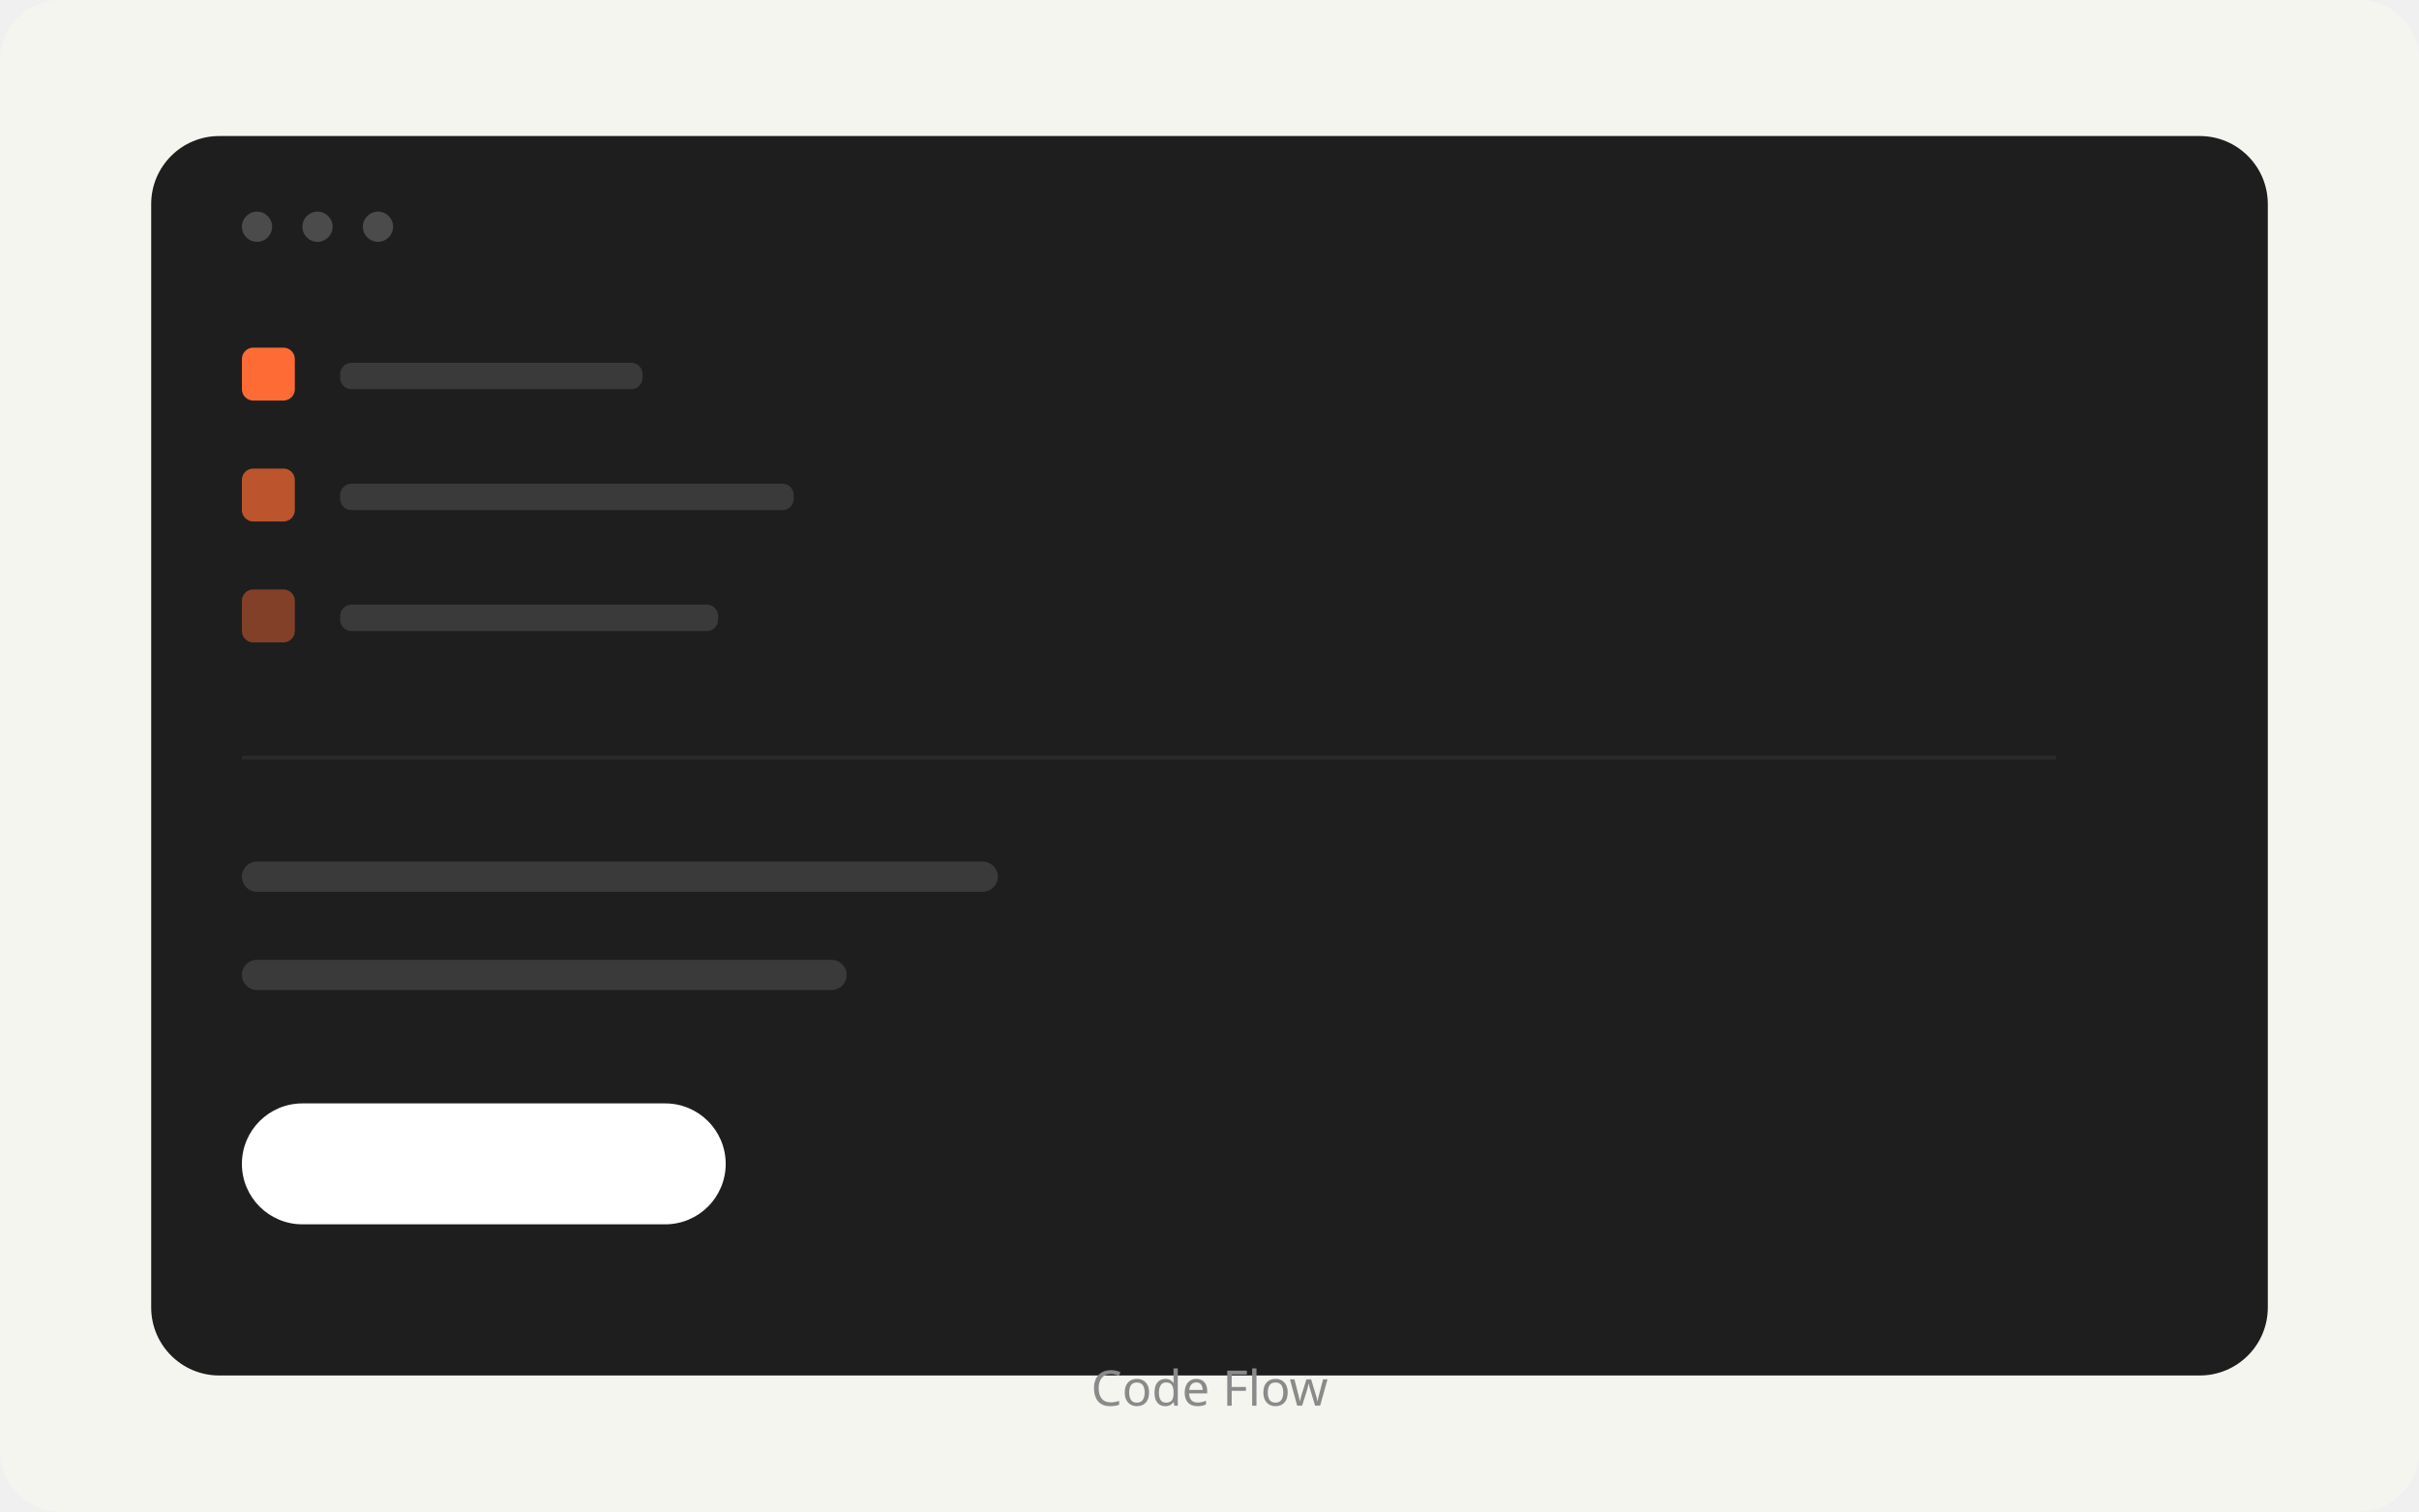
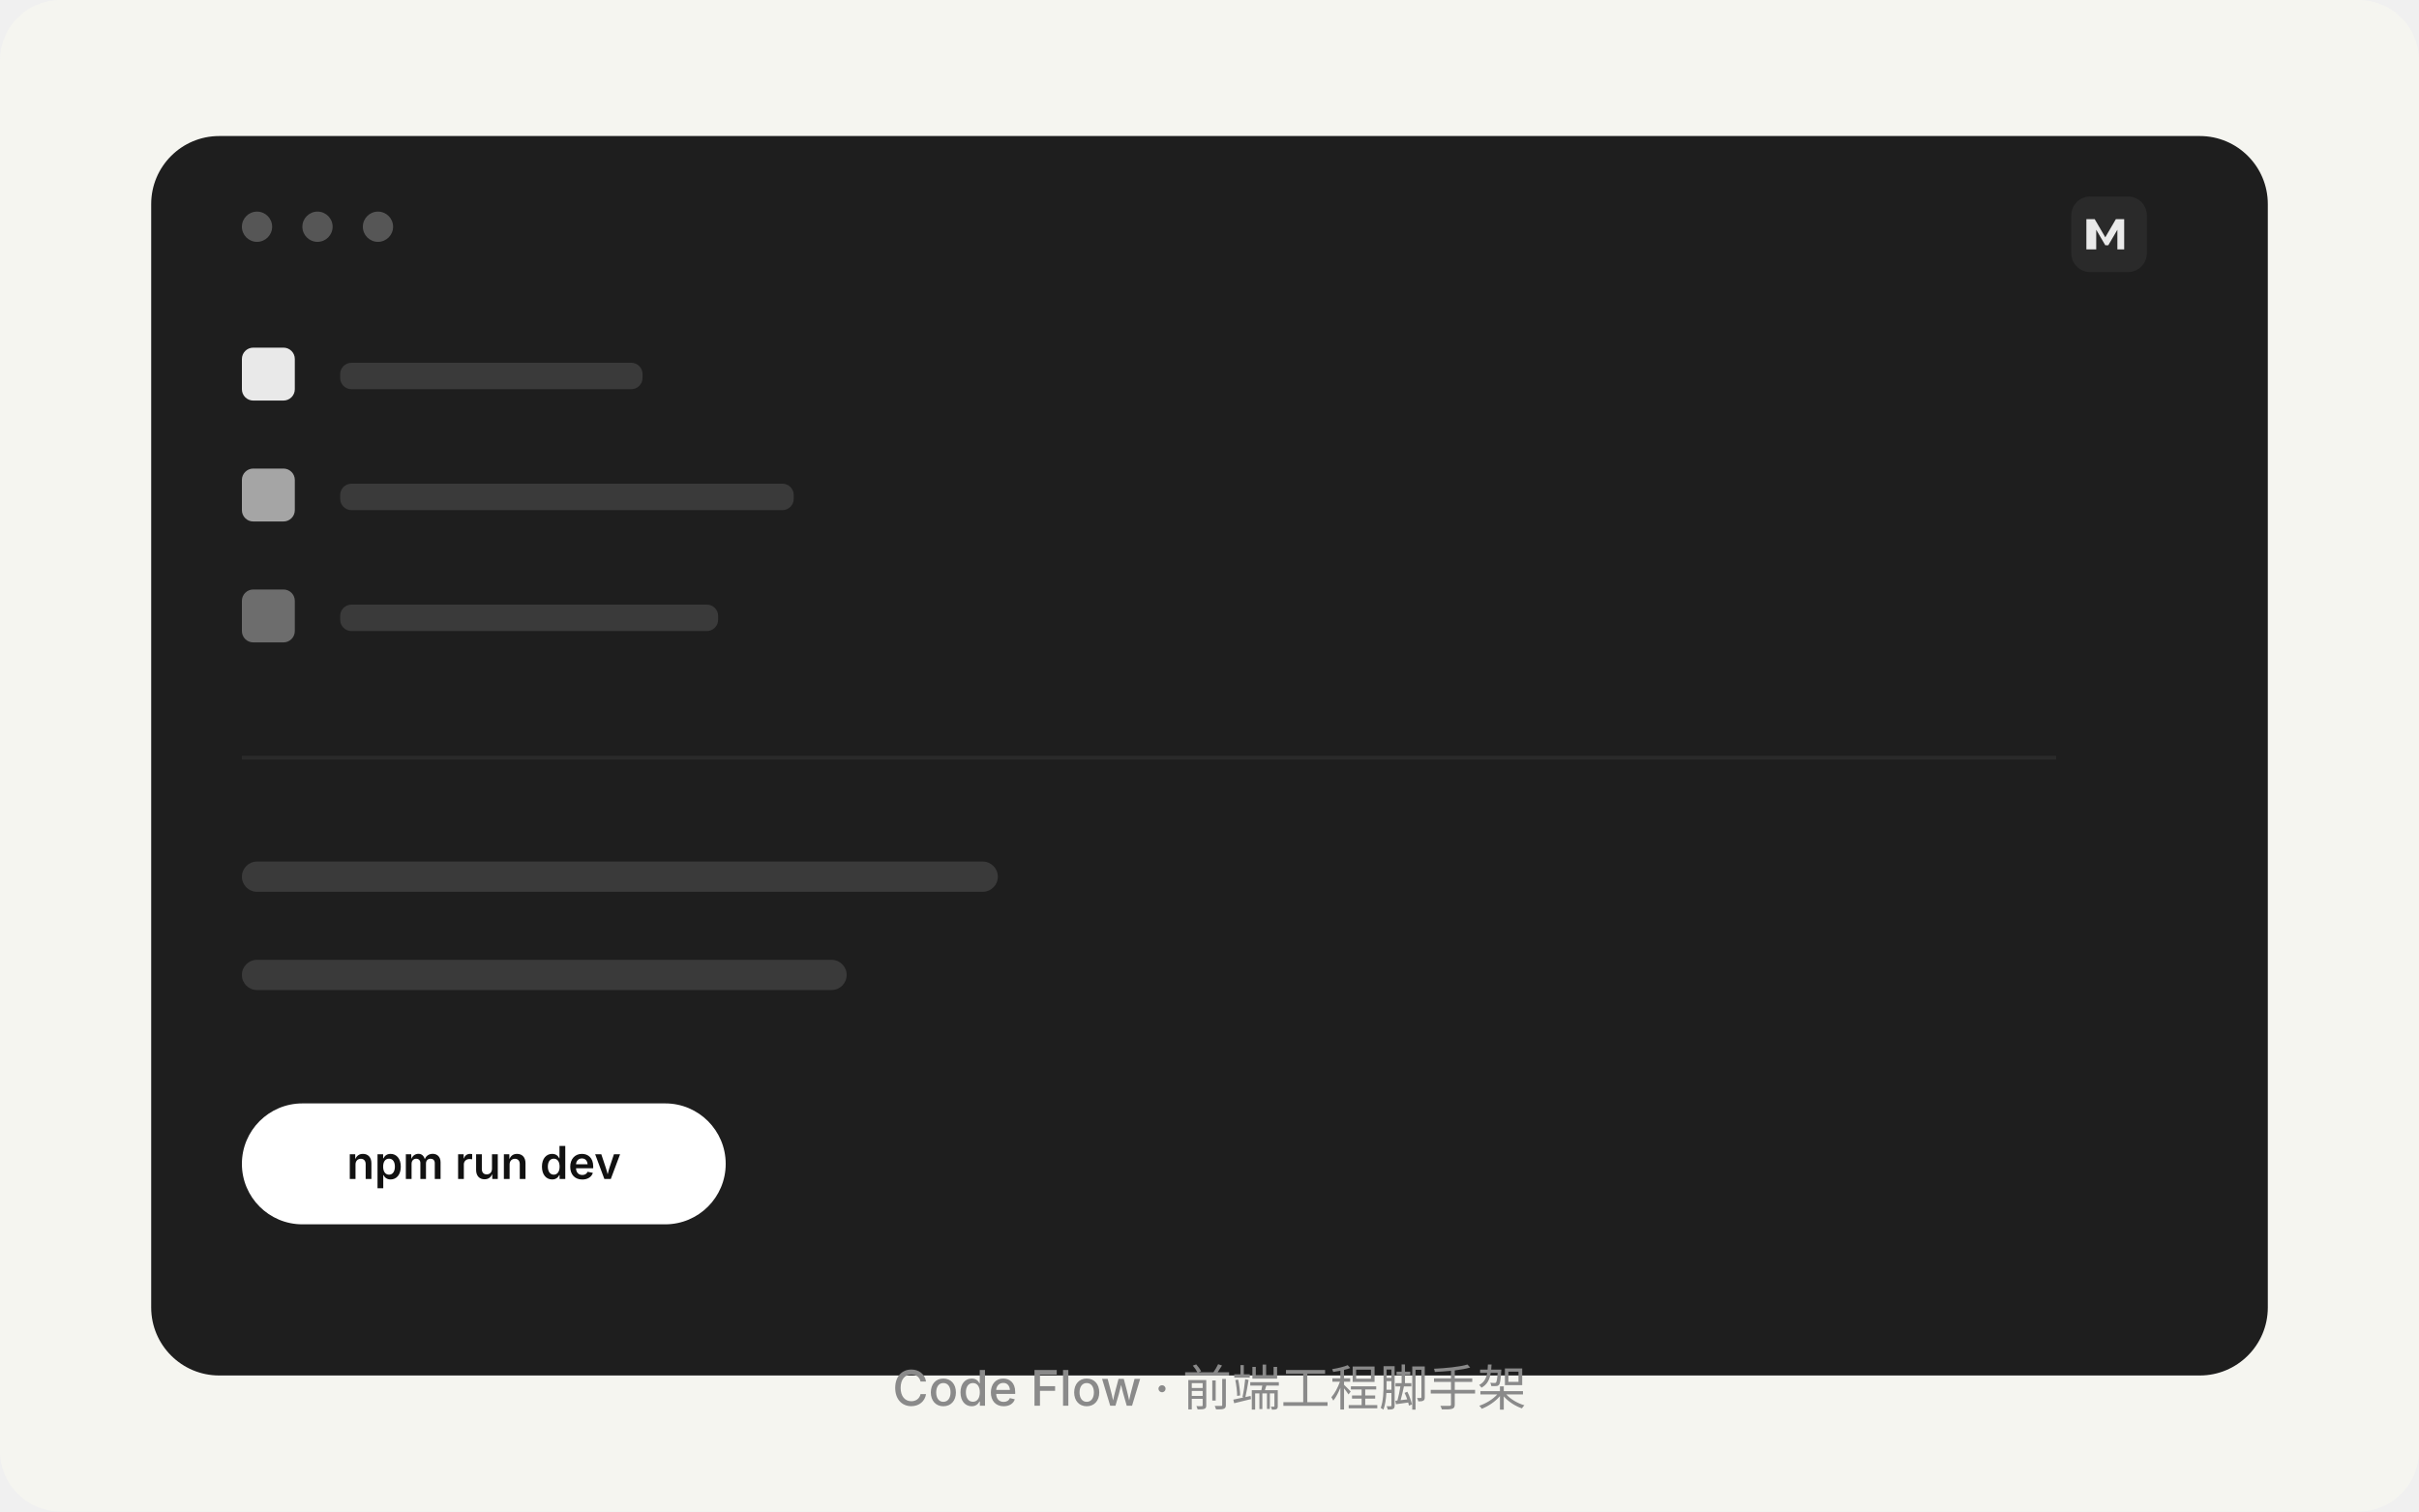
<svg xmlns="http://www.w3.org/2000/svg" viewBox="0 0 640 400" fill="none">
  <rect width="640" height="400" rx="16" fill="#f5f5f0" />
  <rect x="40" y="36" width="560" height="328" rx="18" fill="#1e1e1e" />
-   <circle cx="68" cy="60" r="4" fill="#ffffff" opacity="0.2" />
-   <circle cx="84" cy="60" r="4" fill="#ffffff" opacity="0.2" />
-   <circle cx="100" cy="60" r="4" fill="#ffffff" opacity="0.2" />
-   <rect x="64" y="92" width="14" height="14" rx="3" fill="#ff6b35" />
+   <circle cx="68" cy="60" r="4" fill="#ffffff" opacity="0.25" />
+   <circle cx="84" cy="60" r="4" fill="#ffffff" opacity="0.25" />
+   <circle cx="100" cy="60" r="4" fill="#ffffff" opacity="0.25" />
+   <rect x="548" y="52" width="20" height="20" rx="5" fill="#2a2a2a" />
+   <path d="M552 66V58h2.2l2.8 4.8 2.8-4.8H562v8h-1.8v-5.2l-2.4 4.1h-0.8l-2.4-4.1V66H552z" fill="#ffffff" opacity="0.9" />
+   <rect x="64" y="92" width="14" height="14" rx="3" fill="#ffffff" opacity="0.9" />
  <rect x="90" y="96" width="80" height="7" rx="3" fill="#3a3a3a" />
-   <rect x="64" y="124" width="14" height="14" rx="3" fill="#ff6b35" opacity="0.7" />
+   <rect x="64" y="124" width="14" height="14" rx="3" fill="#ffffff" opacity="0.6" />
  <rect x="90" y="128" width="120" height="7" rx="3" fill="#3a3a3a" />
-   <rect x="64" y="156" width="14" height="14" rx="3" fill="#ff6b35" opacity="0.45" />
+   <rect x="64" y="156" width="14" height="14" rx="3" fill="#ffffff" opacity="0.35" />
  <rect x="90" y="160" width="100" height="7" rx="3" fill="#3a3a3a" />
  <rect x="64" y="200" width="480" height="1" fill="#2a2a2a" />
  <rect x="64" y="228" width="200" height="8" rx="4" fill="#3a3a3a" />
  <rect x="64" y="254" width="160" height="8" rx="4" fill="#3a3a3a" />
  <rect x="64" y="292" width="128" height="32" rx="16" fill="#ffffff" />
-   <text x="320" y="372" text-anchor="middle" fill="#8a8a8a" font-family="system-ui" font-size="13">Code Flow</text>
+   <text x="128" y="312" text-anchor="middle" fill="#111111" font-family="'Inter', -apple-system, BlinkMacSystemFont, sans-serif" font-size="12" font-weight="600">npm run dev</text>
+   <text x="320" y="372" text-anchor="middle" fill="#8a8a8a" font-family="'Inter', 'PingFang SC', sans-serif" font-size="13" font-weight="500">Code Flow · 前端工程脚手架</text>
</svg>
